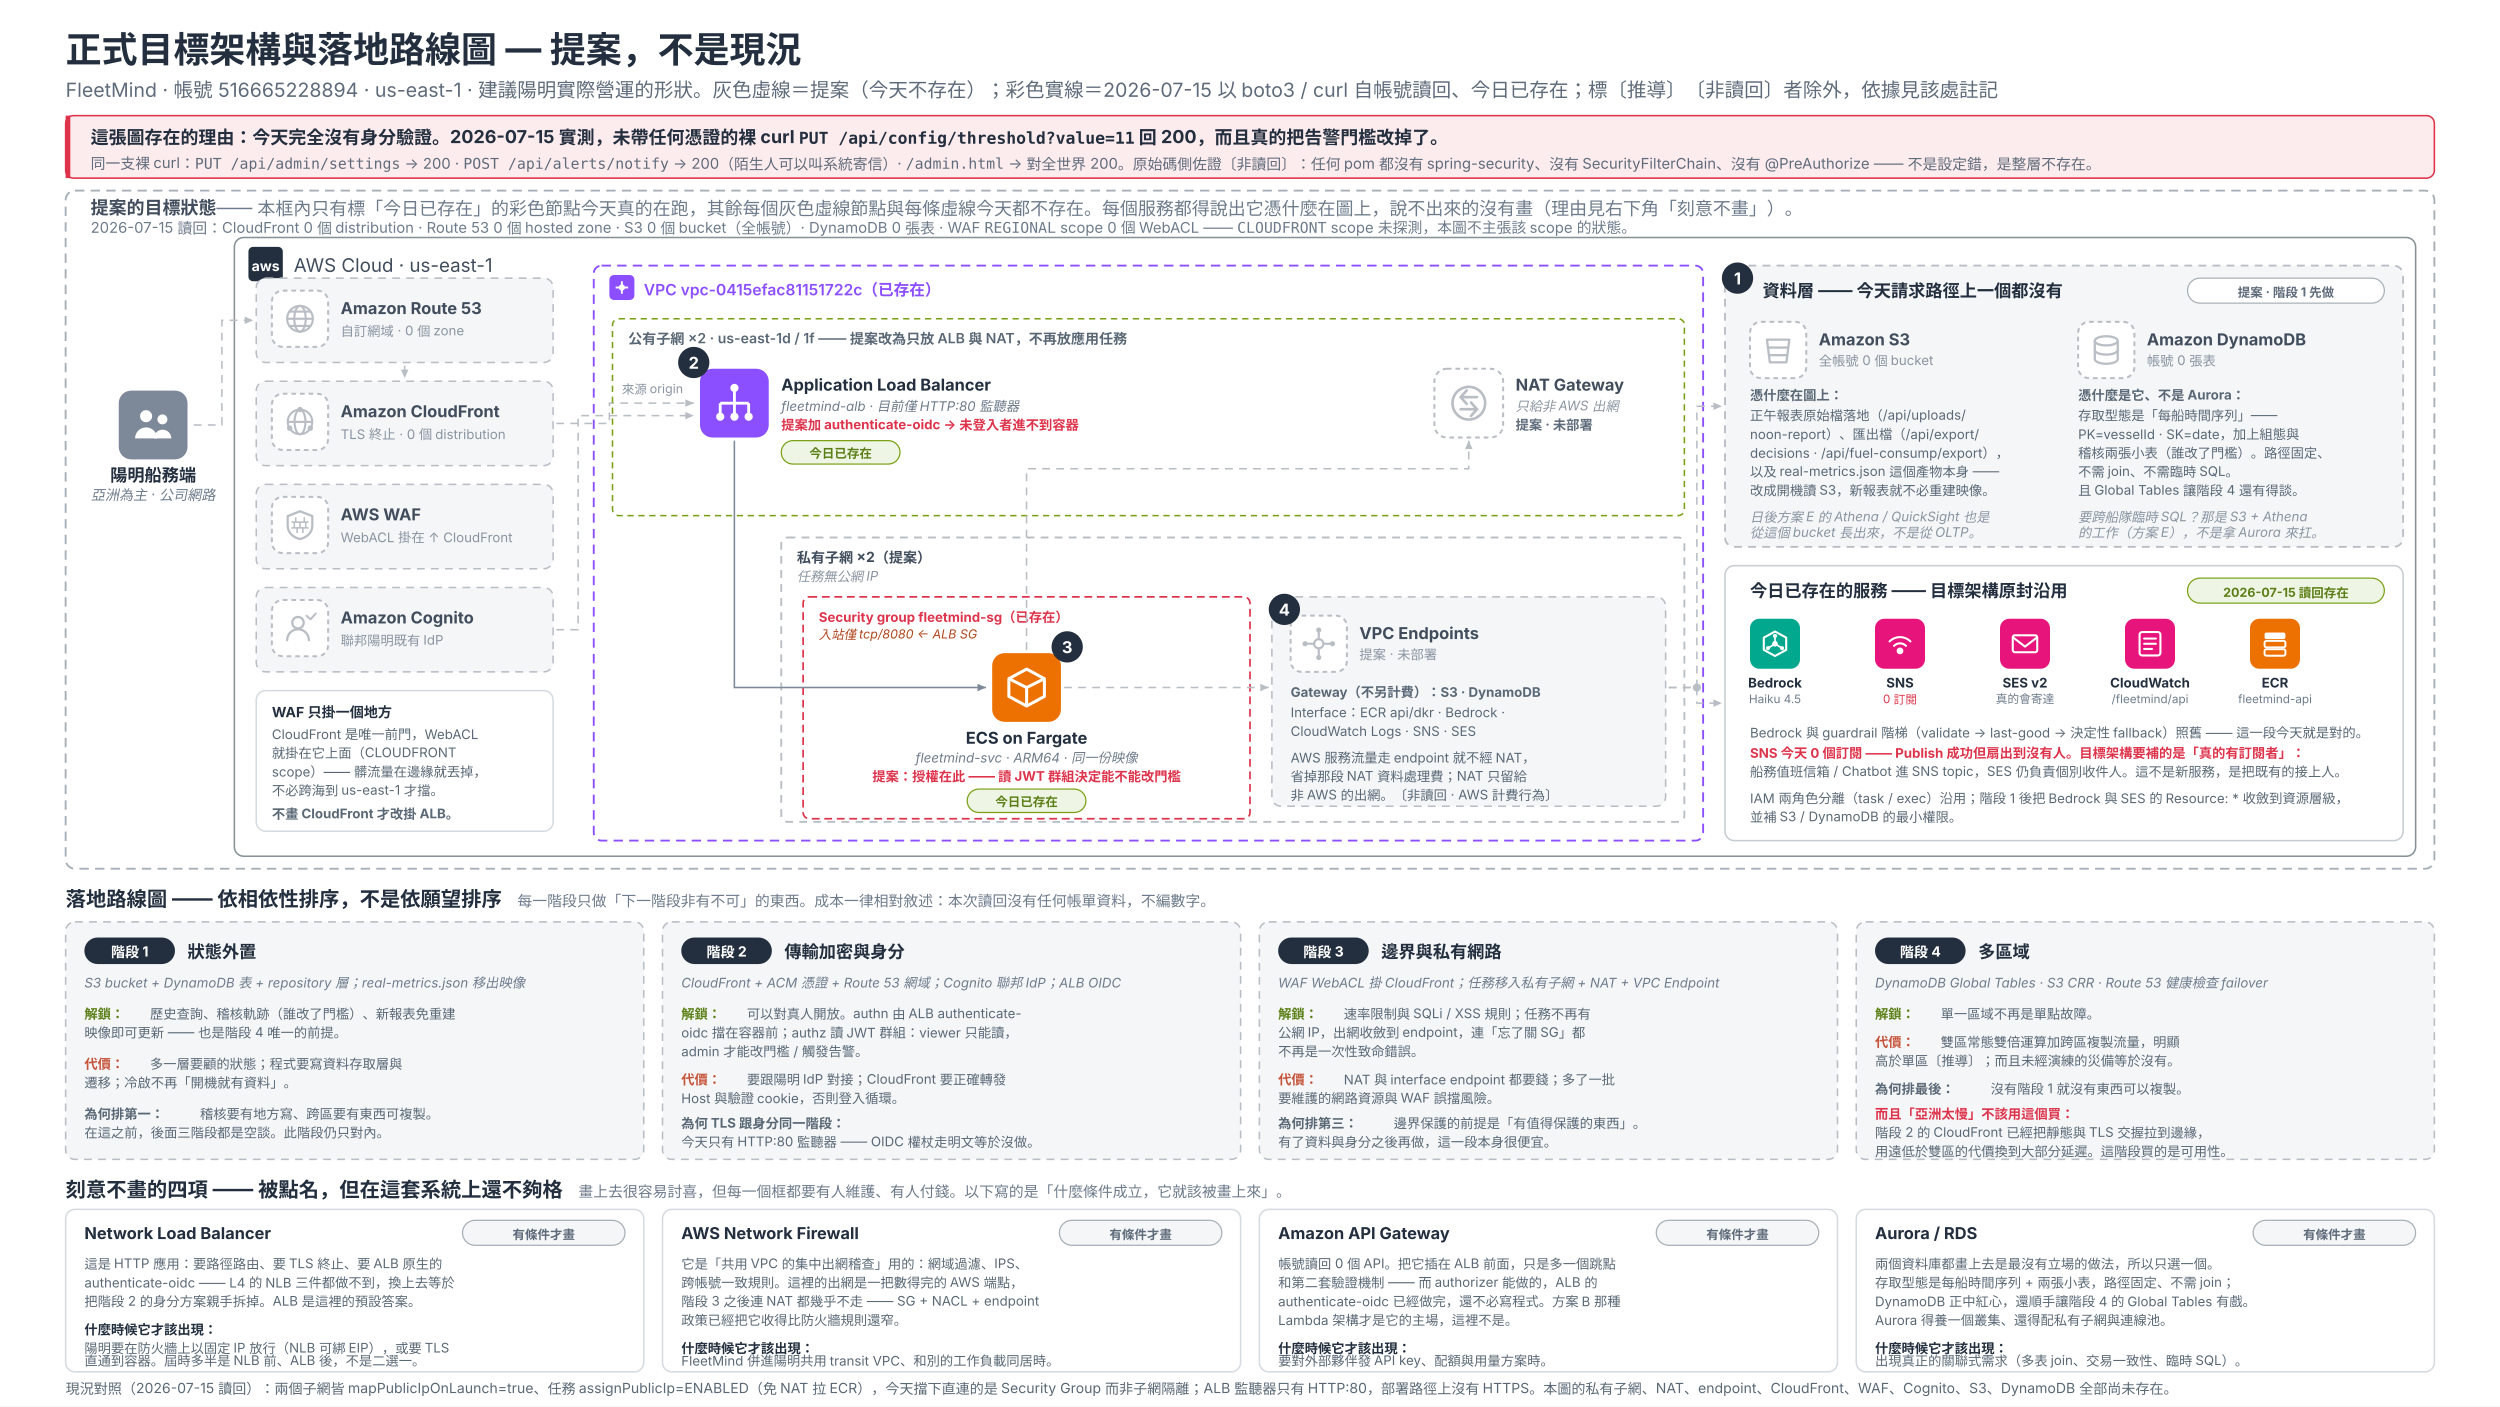
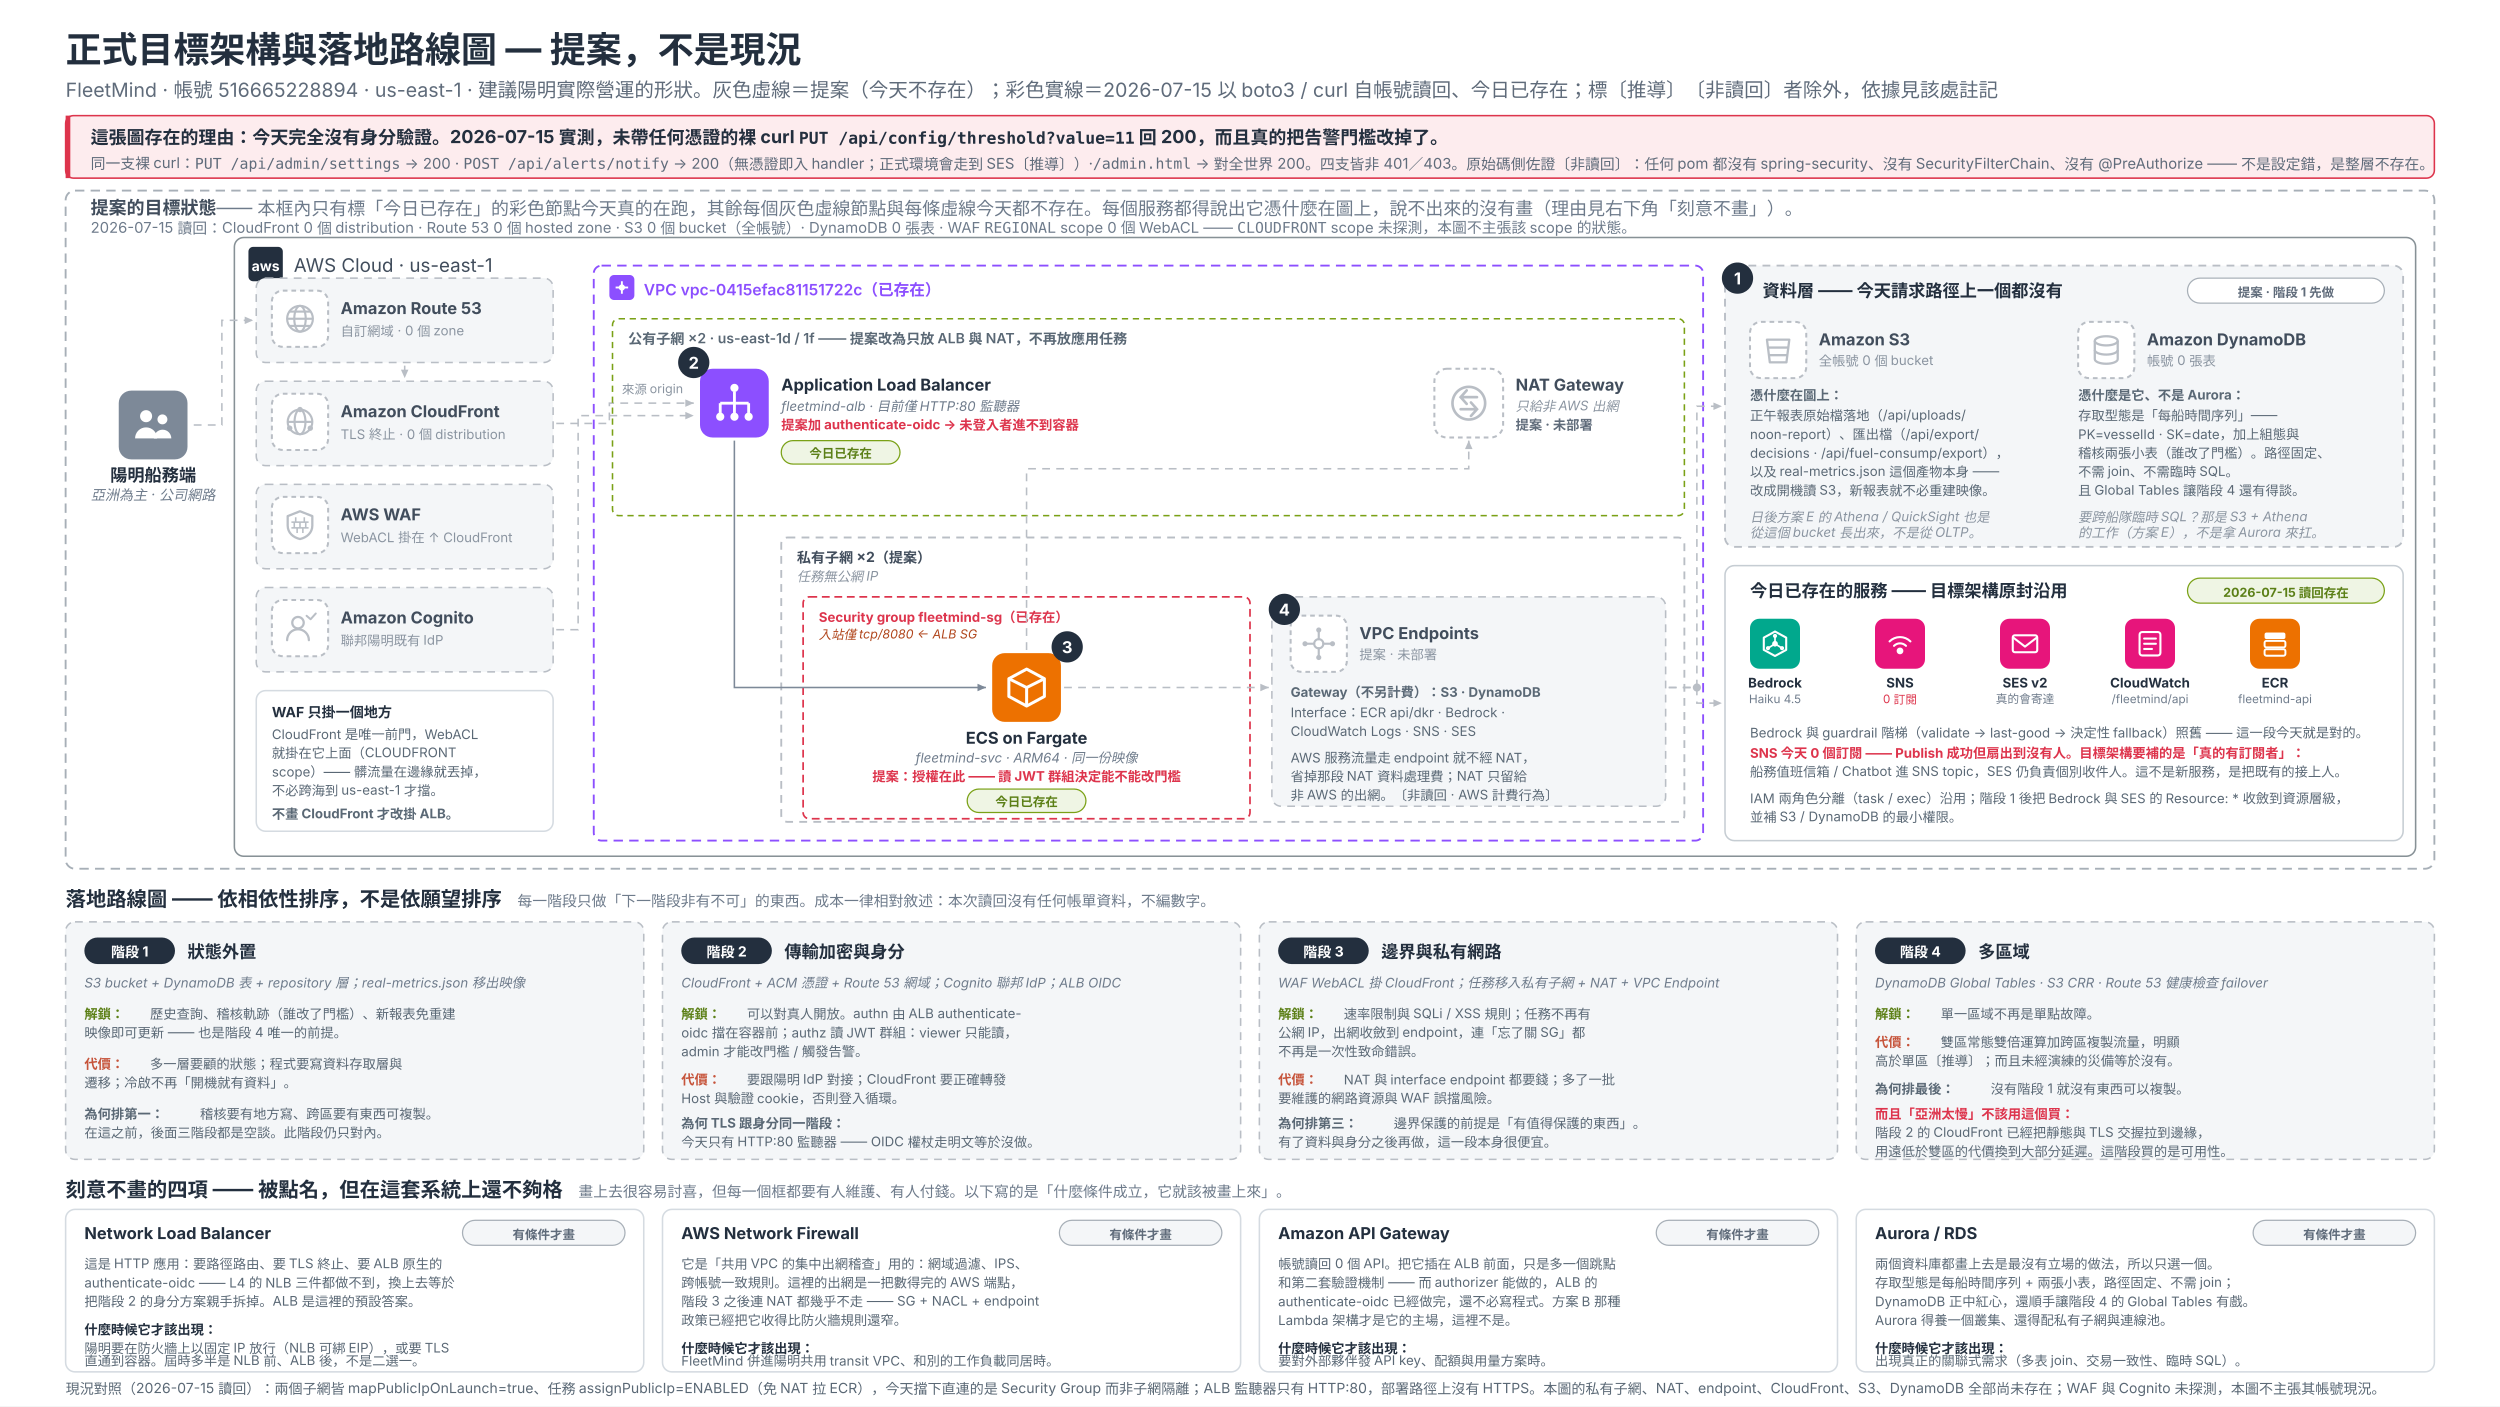
<svg xmlns="http://www.w3.org/2000/svg" viewBox="0 0 1600 900" width="1600" height="900" role="img" aria-label="FleetMind 正式目標架構與落地路線圖，全圖為提案" font-family="system-ui, -apple-system, 'Segoe UI', 'PingFang TC', 'Noto Sans TC', 'Microsoft JhengHei', sans-serif">
  <defs>
    <marker id="ah-target" viewBox="0 0 10 10" refX="9" refY="5" markerWidth="6" markerHeight="6" orient="auto-start-reverse">
      <path d="M0,1 L9,5 L0,9 Z" fill="#7D8998" />
    </marker>
    <marker id="ah-target-dim" viewBox="0 0 10 10" refX="9" refY="5" markerWidth="6" markerHeight="6" orient="auto-start-reverse">
      <path d="M0,1 L9,5 L0,9 Z" fill="#B9BEC5" />
    </marker>
    <g id="g-tg-users" fill="currentColor">
      <circle cx="8" cy="7" r="3.4" />
      <path d="M1.8,19.5 a6.2,6.2 0 0 1 12.4,0 Z" />
      <circle cx="17.2" cy="8.8" r="2.8" />
      <path d="M12.4,19.5 a4.9,4.9 0 0 1 9.8,0 Z" />
    </g>
    <g id="g-tg-r53" fill="none" stroke="currentColor" stroke-width="1.5">
      <circle cx="12" cy="12" r="9" />
      <ellipse cx="12" cy="12" rx="4" ry="9" />
      <path d="M3.1,12 H20.9 M4.6,7 H19.4 M4.6,17 H19.4" />
    </g>
    <g id="g-tg-cf">
      <g fill="none" stroke="currentColor" stroke-width="1.5">
        <circle cx="12" cy="12" r="8.6" />
        <ellipse cx="12" cy="12" rx="3.8" ry="8.6" />
        <path d="M3.4,12 H20.6" />
      </g>
      <circle cx="12" cy="3.4" r="1.9" fill="currentColor" />
      <circle cx="19.2" cy="16.4" r="1.9" fill="currentColor" />
      <circle cx="4.8" cy="16.4" r="1.9" fill="currentColor" />
    </g>
    <g id="g-tg-waf" fill="none" stroke="currentColor">
      <path d="M12,2.4 L20.6,5.8 V12.4 C20.6,17.4 16.8,20.7 12,21.8 C7.2,20.7 3.4,17.4 3.4,12.4 V5.8 Z" stroke-width="1.6" stroke-linejoin="round" />
      <path d="M6,10 H18 M6,14 H18 M9,10 V6.6 M15,10 V6.6 M8,14 V10 M12,14 V10 M16,14 V10 M10,17.6 V14 M14,17.6 V14" stroke-width="1.1" />
    </g>
    <g id="g-tg-cognito" fill="none" stroke="currentColor" stroke-width="1.6">
      <circle cx="10.6" cy="8.2" r="4" />
      <path d="M3,20.4 a7.6,7.6 0 0 1 15.2,0" stroke-linecap="round" />
      <path d="M16.6,3.4 L19.4,5.8 L23,1.8" stroke-width="1.4" stroke-linecap="round" stroke-linejoin="round" />
    </g>
    <g id="g-tg-alb">
      <path d="M12,5.5 V12 M4,12 H20 M4,12 V17.5 M12,12 V17.5 M20,12 V17.5" fill="none" stroke="currentColor" stroke-width="1.6" />
      <circle cx="12" cy="3.4" r="2.3" fill="currentColor" />
      <circle cx="4" cy="19.6" r="2.3" fill="currentColor" />
      <circle cx="12" cy="19.6" r="2.3" fill="currentColor" />
      <circle cx="20" cy="19.6" r="2.3" fill="currentColor" />
    </g>
    <g id="g-tg-nat" fill="none" stroke="currentColor" stroke-width="1.5" stroke-linecap="round">
      <circle cx="12" cy="12" r="9.2" />
      <path d="M7.4,15.4 H16.6 M13.2,11.6 L16.6,15.4 L13.2,19.2" />
      <path d="M16.6,8.6 H7.4 M10.8,4.8 L7.4,8.6 L10.8,12.4" />
    </g>
    <g id="g-tg-ecs" fill="none" stroke="currentColor" stroke-width="1.7" stroke-linejoin="round">
      <path d="M12,1.6 L22,7 L22,17 L12,22.4 L2,17 L2,7 Z" />
      <path d="M12,12 L22,7 M12,12 L2,7 M12,12 L12,22.4" />
    </g>
    <g id="g-tg-vpce">
      <g fill="none" stroke="currentColor" stroke-width="1.5">
        <circle cx="12" cy="12" r="3.2" />
        <path d="M12,2.6 V8.8 M12,15.2 V21.4 M2.6,12 H8.8 M15.2,12 H21.4" stroke-linecap="round" />
      </g>
      <circle cx="12" cy="2.4" r="1.8" fill="currentColor" />
      <circle cx="12" cy="21.6" r="1.8" fill="currentColor" />
      <circle cx="2.4" cy="12" r="1.8" fill="currentColor" />
      <circle cx="21.6" cy="12" r="1.8" fill="currentColor" />
    </g>
    <g id="g-tg-s3" fill="none" stroke="currentColor" stroke-width="1.6" stroke-linejoin="round">
      <path d="M4.2,4.8 H19.8 L17.8,20.6 H6.2 Z" />
      <path d="M4.9,10.3 H19.1 M5.6,15.6 H18.4" />
    </g>
    <g id="g-tg-ddb" fill="none" stroke="currentColor" stroke-width="1.6">
      <ellipse cx="12" cy="5.6" rx="8" ry="3.2" />
      <path d="M4,5.6 V18.4 a8,3.2 0 0 0 16,0 V5.6" />
      <path d="M4,12 a8,3.2 0 0 0 16,0" />
    </g>
    <g id="g-tg-bedrock">
      <path d="M12,2.6 L20.6,7.3 V16.7 L12,21.4 L3.4,16.7 V7.3 Z" fill="none" stroke="currentColor" stroke-width="1.6" stroke-linejoin="round" />
      <path d="M12,12 V6.4 M12,12 L17,15.2 M12,12 L7,15.2" fill="none" stroke="currentColor" stroke-width="1.3" />
      <circle cx="12" cy="12" r="2.2" fill="currentColor" />
      <circle cx="12" cy="6" r="1.6" fill="currentColor" />
      <circle cx="17.4" cy="15.4" r="1.6" fill="currentColor" />
      <circle cx="6.6" cy="15.4" r="1.6" fill="currentColor" />
    </g>
    <g id="g-tg-sns">
      <circle cx="12" cy="17.5" r="2.6" fill="currentColor" />
      <g fill="none" stroke="currentColor" stroke-width="1.6" stroke-linecap="round">
        <path d="M7.4,13.6 a6.5,6.5 0 0 1 9.2,0" />
        <path d="M4,10.2 a11.3,11.3 0 0 1 16,0" />
      </g>
    </g>
    <g id="g-tg-ses" fill="none" stroke="currentColor" stroke-width="1.6" stroke-linejoin="round">
      <rect x="2.6" y="5.5" width="18.8" height="13" rx="1.6" />
      <path d="M2.6,7 L12,14.2 L21.4,7" />
    </g>
    <g id="g-tg-cw" fill="none" stroke="currentColor" stroke-width="1.6">
      <rect x="4" y="3" width="16" height="18" rx="2" />
      <path d="M7.5,8 H16.5 M7.5,12 H16.5 M7.5,16 H13.5" stroke-linecap="round" />
    </g>
    <g id="g-tg-ecr">
      <rect x="4" y="3.4" width="16" height="5" rx="1.4" fill="currentColor" />
      <rect x="4" y="9.8" width="16" height="5" rx="1.4" fill="none" stroke="currentColor" stroke-width="1.5" />
      <rect x="4" y="16.2" width="16" height="5" rx="1.4" fill="none" stroke="currentColor" stroke-width="1.5" />
    </g>
  </defs>
  <rect x="0" y="0" width="1600" height="900" fill="#FFFFFF" />
  <text x="42" y="40" font-size="23" font-weight="700" fill="#232F3E">正式目標架構與落地路線圖 — 提案，不是現況</text>
  <text x="42" y="62" font-size="12.5" fill="#5F6B7A">FleetMind · 帳號 516665228894 · us-east-1 · 建議陽明實際營運的形狀。灰色虛線＝提案（今天不存在）；彩色實線＝2026-07-15 以 boto3 / curl 自帳號讀回、今日已存在；標〔推導〕〔非讀回〕者除外，依據見該處註記</text>
  <rect x="42" y="74" width="1516" height="40" rx="5" fill="#FDECEE" stroke="#DD344C" stroke-width="1" />
  <rect x="42" y="74" width="3" height="40" fill="#DD344C" />
  <text x="58" y="92" font-size="11.5" font-weight="700" fill="#232F3E">這張圖存在的理由：今天完全沒有身分驗證。2026-07-15 實測，未帶任何憑證的裸 curl <tspan font-family="ui-monospace, SFMono-Regular, Menlo, Consolas, monospace" font-size="10.5">PUT /api/config/threshold?value=11</tspan> 回 200，而且真的把告警門檻改掉了。</text>
-   <text x="58" y="108" font-size="9.5" fill="#5F6B7A">同一支裸 curl：<tspan font-family="ui-monospace, SFMono-Regular, Menlo, Consolas, monospace">PUT /api/admin/settings</tspan> → 200 · <tspan font-family="ui-monospace, SFMono-Regular, Menlo, Consolas, monospace">POST /api/alerts/notify</tspan> → 200（陌生人可以叫系統寄信）· <tspan font-family="ui-monospace, SFMono-Regular, Menlo, Consolas, monospace">/admin.html</tspan> → 對全世界 200。原始碼側佐證〔非讀回〕：任何 pom 都沒有 spring-security、沒有 SecurityFilterChain、沒有 @PreAuthorize —— 不是設定錯，是整層不存在。</text>
+   <text x="58" y="108" font-size="9.5" fill="#5F6B7A">同一支裸 curl：<tspan font-family="ui-monospace, SFMono-Regular, Menlo, Consolas, monospace">PUT /api/admin/settings</tspan> → 200 · <tspan font-family="ui-monospace, SFMono-Regular, Menlo, Consolas, monospace">POST /api/alerts/notify</tspan> → 200（無憑證即入 handler；正式環境會走到 SES〔推導〕）·<tspan font-family="ui-monospace, SFMono-Regular, Menlo, Consolas, monospace">/admin.html</tspan> → 對全世界 200。四支皆非 401／403。原始碼側佐證〔非讀回〕：任何 pom 都沒有 spring-security、沒有 SecurityFilterChain、沒有 @PreAuthorize —— 不是設定錯，是整層不存在。</text>
  <rect x="42" y="122" width="1516" height="434" rx="6" fill="none" stroke="#A7AFB7" stroke-width="1.2" stroke-dasharray="6 4" />
  <text x="58" y="137" font-size="11.5" font-weight="700" fill="#414D5C">提案的目標狀態<tspan font-weight="400" fill="#6E7B8B"> —— 本框內只有標「今日已存在」的彩色節點今天真的在跑，其餘每個灰色虛線節點與每條虛線今天都不存在。每個服務都得說出它憑什麼在圖上，說不出來的沒有畫（理由見右下角「刻意不畫」）。</tspan>
  </text>
  <text x="58" y="149" font-size="9.5" fill="#6E7B8B">2026-07-15 讀回：CloudFront 0 個 distribution · Route 53 0 個 hosted zone · S3 0 個 bucket（全帳號）· DynamoDB 0 張表 · WAF <tspan font-family="ui-monospace, SFMono-Regular, Menlo, Consolas, monospace">REGIONAL</tspan> scope 0 個 WebACL —— <tspan font-family="ui-monospace, SFMono-Regular, Menlo, Consolas, monospace">CLOUDFRONT</tspan> scope 未探測，本圖不主張該 scope 的狀態。</text>
  <rect x="150" y="152" width="1396" height="396" rx="6" fill="none" stroke="#879196" stroke-width="1" />
  <rect x="159" y="158" width="22" height="22" rx="3" fill="#232F3E" />
  <text x="170" y="173.5" text-anchor="middle" font-size="9" font-weight="700" fill="#FFFFFF">aws</text>
  <text x="188" y="174" font-size="12" fill="#414D5C">AWS Cloud · us-east-1</text>
  <rect x="76" y="250" width="44" height="44" rx="8" fill="#7D8998" />
  <use href="#g-tg-users" color="#FFFFFF" transform="translate(84.4,258.4) scale(1.1367)" />
  <text x="98" y="308" text-anchor="middle" font-size="11" font-weight="600" fill="#232F3E">陽明船務端</text>
  <text x="98" y="320" text-anchor="middle" font-size="9" font-style="italic" fill="#6E7B8B">亞洲為主 · 公司網路</text>
  <path d="M124,272 H142 V205 H162" fill="none" stroke="#B9BEC5" stroke-width="1" stroke-dasharray="5 4" marker-end="url(#ah-target-dim)" />
  <rect x="164" y="178" width="190" height="54" rx="6" fill="#F4F6F8" stroke="#B9BEC5" stroke-width="1" stroke-dasharray="5 4" />
  <rect x="174" y="186" width="36" height="36" rx="7" fill="#FFFFFF" stroke="#B9BEC5" stroke-width="1.3" stroke-dasharray="3 2.5" />
  <use href="#g-tg-r53" color="#B9BEC5" transform="translate(181,193) scale(0.9167)" />
  <text x="218" y="201" font-size="10.5" font-weight="700" fill="#414D5C">Amazon Route 53</text>
  <text x="218" y="215" font-size="8.5" fill="#8A94A0">自訂網域 · 0 個 zone</text>
  <path d="M259,234 V242" fill="none" stroke="#B9BEC5" stroke-width="1" stroke-dasharray="5 4" marker-end="url(#ah-target-dim)" />
  <rect x="164" y="244" width="190" height="54" rx="6" fill="#F4F6F8" stroke="#B9BEC5" stroke-width="1" stroke-dasharray="5 4" />
  <rect x="174" y="252" width="36" height="36" rx="7" fill="#FFFFFF" stroke="#B9BEC5" stroke-width="1.3" stroke-dasharray="3 2.5" />
  <use href="#g-tg-cf" color="#B9BEC5" transform="translate(181,259) scale(0.9167)" />
  <text x="218" y="267" font-size="10.5" font-weight="700" fill="#414D5C">Amazon CloudFront</text>
  <text x="218" y="281" font-size="8.5" fill="#8A94A0">TLS 終止 · 0 個 distribution</text>
  <rect x="164" y="310" width="190" height="54" rx="6" fill="#F4F6F8" stroke="#B9BEC5" stroke-width="1" stroke-dasharray="5 4" />
  <rect x="174" y="318" width="36" height="36" rx="7" fill="#FFFFFF" stroke="#B9BEC5" stroke-width="1.3" stroke-dasharray="3 2.5" />
  <use href="#g-tg-waf" color="#B9BEC5" transform="translate(181,325) scale(0.9167)" />
  <text x="218" y="333" font-size="10.5" font-weight="700" fill="#414D5C">AWS WAF</text>
  <text x="218" y="347" font-size="8.5" fill="#8A94A0">WebACL 掛在 ↑ CloudFront</text>
  <rect x="164" y="376" width="190" height="54" rx="6" fill="#F4F6F8" stroke="#B9BEC5" stroke-width="1" stroke-dasharray="5 4" />
  <rect x="174" y="384" width="36" height="36" rx="7" fill="#FFFFFF" stroke="#B9BEC5" stroke-width="1.3" stroke-dasharray="3 2.5" />
  <use href="#g-tg-cognito" color="#B9BEC5" transform="translate(181,391) scale(0.9167)" />
  <text x="218" y="399" font-size="10.5" font-weight="700" fill="#414D5C">Amazon Cognito</text>
  <text x="218" y="413" font-size="8.5" fill="#8A94A0">聯邦陽明既有 IdP</text>
  <rect x="164" y="442" width="190" height="90" rx="6" fill="#FFFFFF" stroke="#D5DBE1" stroke-width="1" />
  <text x="174" y="459" font-size="9" font-weight="700" fill="#232F3E">WAF 只掛一個地方</text>
  <text x="174" y="473" font-size="8.5" fill="#5A6875">CloudFront 是唯一前門，WebACL</text>
  <text x="174" y="485" font-size="8.5" fill="#5A6875">就掛在它上面（CLOUDFRONT</text>
  <text x="174" y="497" font-size="8.5" fill="#5A6875">scope）—— 髒流量在邊緣就丟掉，</text>
  <text x="174" y="509" font-size="8.5" fill="#5A6875">不必跨海到 us-east-1 才擋。</text>
  <text x="174" y="524" font-size="8.5" font-weight="700" fill="#5A6875">不畫 CloudFront 才改掛 ALB。</text>
  <path d="M356,271 H390 V258 H444" fill="none" stroke="#B9BEC5" stroke-width="1" stroke-dasharray="5 4" marker-end="url(#ah-target-dim)" />
  <text x="398" y="252" font-size="8" fill="#8A94A0">來源 origin</text>
  <path d="M356,403 H370 V266 H444" fill="none" stroke="#B9BEC5" stroke-width="1" stroke-dasharray="5 4" marker-end="url(#ah-target-dim)" />
  <rect x="380" y="170" width="710" height="368" rx="5" fill="none" stroke="#8C4FFF" stroke-width="1.2" stroke-dasharray="6 4" />
  <g transform="translate(390,176)">
    <rect width="16" height="16" rx="3" fill="#8C4FFF" />
    <path d="M8,4 V12 M4,8 H12" stroke="#FFFFFF" stroke-width="1.2" fill="none" />
    <circle cx="8" cy="8" r="2" fill="#FFFFFF" />
  </g>
  <text x="412" y="189" font-size="10" font-weight="600" fill="#8C4FFF">VPC vpc-0415efac81151722c（已存在）</text>
  <rect x="392" y="204" width="686" height="126" rx="4" fill="none" stroke="#7AA116" stroke-width="1" stroke-dasharray="4 3" />
  <text x="402" y="220" font-size="9" font-weight="600" fill="#5A6875">公有子網 ×2 · us-east-1d / 1f —— 提案改為只放 ALB 與 NAT，不再放應用任務</text>
  <rect x="448" y="236" width="44" height="44" rx="8" fill="#8C4FFF" />
  <use href="#g-tg-alb" color="#FFFFFF" transform="translate(456.4,244.4) scale(1.1367)" />
  <circle cx="444" cy="232" r="10" fill="#232F3E" />
  <text x="444" y="236" text-anchor="middle" font-size="10.5" font-weight="700" fill="#FFFFFF">2</text>
  <text x="500" y="250" font-size="10.5" font-weight="700" fill="#232F3E">Application Load Balancer</text>
  <text x="500" y="263" font-size="8.5" font-style="italic" fill="#6E7B8B">fleetmind-alb · 目前僅 HTTP:80 監聽器</text>
  <text x="500" y="275" font-size="8.5" font-weight="700" fill="#DD344C">提案加 authenticate-oidc → 未登入者進不到容器</text>
  <rect x="500" y="282" width="76" height="15" rx="7.5" fill="#EFF5E4" stroke="#7AA116" stroke-width="0.8" />
  <text x="538" y="293" text-anchor="middle" font-size="8" font-weight="700" fill="#5B7F16">今日已存在</text>
  <rect x="918" y="236" width="44" height="44" rx="8" fill="#FFFFFF" stroke="#B9BEC5" stroke-width="1.3" stroke-dasharray="3 2.5" />
  <use href="#g-tg-nat" color="#B9BEC5" transform="translate(926.4,244.4) scale(1.1367)" />
  <text x="970" y="250" font-size="10.5" font-weight="700" fill="#414D5C">NAT Gateway</text>
  <text x="970" y="263" font-size="8.5" font-style="italic" fill="#8A94A0">只給非 AWS 出網</text>
  <text x="970" y="275" font-size="8.5" font-weight="700" fill="#5F6B7A">提案 · 未部署</text>
  <rect x="500" y="344" width="578" height="182" rx="4" fill="none" stroke="#B9BEC5" stroke-width="1.2" stroke-dasharray="5 4" />
  <text x="510" y="360" font-size="9" font-weight="700" fill="#414D5C">私有子網 ×2（提案）</text>
  <text x="510" y="372" font-size="8.5" font-style="italic" fill="#8A94A0">任務無公網 IP</text>
  <rect x="514" y="382" width="286" height="142" rx="4" fill="none" stroke="#DD344C" stroke-width="1.1" stroke-dasharray="5 3" />
  <text x="524" y="398" font-size="8.5" font-weight="700" fill="#DD344C">Security group fleetmind-sg（已存在）</text>
  <text x="524" y="409" font-size="8" font-style="italic" fill="#B0451B">入站僅 tcp/8080 ← ALB SG</text>
  <rect x="635" y="418" width="44" height="44" rx="8" fill="#ED7100" />
  <use href="#g-tg-ecs" color="#FFFFFF" transform="translate(643.4,426.4) scale(1.1367)" />
  <circle cx="683" cy="414" r="10" fill="#232F3E" />
  <text x="683" y="418" text-anchor="middle" font-size="10.5" font-weight="700" fill="#FFFFFF">3</text>
  <text x="657" y="476" text-anchor="middle" font-size="10.5" font-weight="700" fill="#232F3E">ECS on Fargate</text>
  <text x="657" y="488" text-anchor="middle" font-size="8.5" font-style="italic" fill="#6E7B8B">fleetmind-svc · ARM64 · 同一份映像</text>
  <text x="657" y="500" text-anchor="middle" font-size="8.5" font-weight="700" fill="#DD344C">提案：授權在此 —— 讀 JWT 群組決定能不能改門檻</text>
  <rect x="619" y="505" width="76" height="15" rx="7.5" fill="#EFF5E4" stroke="#7AA116" stroke-width="0.8" />
  <text x="657" y="516" text-anchor="middle" font-size="8" font-weight="700" fill="#5B7F16">今日已存在</text>
  <path d="M470,282 V440 H631" fill="none" stroke="#7D8998" stroke-width="1" marker-end="url(#ah-target)" />
  <path d="M657,416 V300 H940 V282" fill="none" stroke="#B9BEC5" stroke-width="1" stroke-dasharray="5 4" marker-end="url(#ah-target-dim)" />
  <path d="M681,440 H812" fill="none" stroke="#B9BEC5" stroke-width="1" stroke-dasharray="5 4" marker-end="url(#ah-target-dim)" />
  <rect x="814" y="382" width="252" height="134" rx="6" fill="#F4F6F8" stroke="#B9BEC5" stroke-width="1" stroke-dasharray="5 4" />
  <rect x="826" y="394" width="36" height="36" rx="7" fill="#FFFFFF" stroke="#B9BEC5" stroke-width="1.3" stroke-dasharray="3 2.5" />
  <use href="#g-tg-vpce" color="#B9BEC5" transform="translate(833,401) scale(0.9167)" />
  <circle cx="822" cy="390" r="10" fill="#232F3E" />
  <text x="822" y="394" text-anchor="middle" font-size="10.5" font-weight="700" fill="#FFFFFF">4</text>
  <text x="870" y="409" font-size="10.5" font-weight="700" fill="#414D5C">VPC Endpoints</text>
  <text x="870" y="422" font-size="8.5" fill="#8A94A0">提案 · 未部署</text>
  <text x="826" y="446" font-size="8.5" font-weight="700" fill="#5A6875">Gateway（不另計費）：S3 · DynamoDB</text>
  <text x="826" y="459" font-size="8.5" fill="#5A6875">Interface：ECR api/dkr · Bedrock ·</text>
  <text x="826" y="471" font-size="8.5" fill="#5A6875">CloudWatch Logs · SNS · SES</text>
  <text x="826" y="488" font-size="8.5" fill="#5A6875">AWS 服務流量走 endpoint 就不經 NAT，</text>
  <text x="826" y="500" font-size="8.5" fill="#5A6875">省掉那段 NAT 資料處理費；NAT 只留給</text>
  <text x="826" y="512" font-size="8.5" fill="#5A6875">非 AWS 的出網。〔非讀回 · AWS 計費行為〕</text>
  <path d="M1068,440 H1086 V260 H1102" fill="none" stroke="#B9BEC5" stroke-width="1" stroke-dasharray="5 4" marker-end="url(#ah-target-dim)" />
  <path d="M1068,440 H1086 V450 H1102" fill="none" stroke="#B9BEC5" stroke-width="1" stroke-dasharray="5 4" marker-end="url(#ah-target-dim)" />
  <circle cx="1086" cy="440" r="2.6" fill="#B9BEC5" />
  <rect x="1104" y="170" width="434" height="180" rx="6" fill="#F4F6F8" stroke="#B9BEC5" stroke-width="1.2" stroke-dasharray="5 4" />
  <circle cx="1112" cy="178" r="10" fill="#232F3E" />
  <text x="1112" y="182" text-anchor="middle" font-size="10.5" font-weight="700" fill="#FFFFFF">1</text>
  <text x="1128" y="190" font-size="11" font-weight="700" fill="#232F3E">資料層 —— 今天請求路徑上一個都沒有</text>
  <rect x="1400" y="178" width="126" height="16" rx="8" fill="#FFFFFF" stroke="#A7AFB7" stroke-width="0.8" />
  <text x="1463" y="190" text-anchor="middle" font-size="8" font-weight="700" fill="#5F6B7A">提案 · 階段 1 先做</text>
  <rect x="1120" y="206" width="36" height="36" rx="7" fill="#FFFFFF" stroke="#B9BEC5" stroke-width="1.3" stroke-dasharray="3 2.5" />
  <use href="#g-tg-s3" color="#B9BEC5" transform="translate(1127,213) scale(0.9167)" />
  <text x="1164" y="221" font-size="10.5" font-weight="700" fill="#414D5C">Amazon S3</text>
  <text x="1164" y="234" font-size="8.5" fill="#8A94A0">全帳號 0 個 bucket</text>
  <text x="1120" y="256" font-size="8.5" font-weight="700" fill="#5A6875">憑什麼在圖上：</text>
  <text x="1120" y="269" font-size="8.5" fill="#5A6875">正午報表原始檔落地（/api/uploads/</text>
  <text x="1120" y="281" font-size="8.5" fill="#5A6875">noon-report）、匯出檔（/api/export/</text>
  <text x="1120" y="293" font-size="8.5" fill="#5A6875">decisions · /api/fuel-consump/export），</text>
  <text x="1120" y="305" font-size="8.5" fill="#5A6875">以及 real-metrics.json 這個產物本身 ——</text>
  <text x="1120" y="317" font-size="8.5" fill="#5A6875">改成開機讀 S3，新報表就不必重建映像。</text>
  <text x="1120" y="334" font-size="8.5" font-style="italic" fill="#8A94A0">日後方案 E 的 Athena / QuickSight 也是</text>
  <text x="1120" y="344" font-size="8.5" font-style="italic" fill="#8A94A0">從這個 bucket 長出來，不是從 OLTP。</text>
  <rect x="1330" y="206" width="36" height="36" rx="7" fill="#FFFFFF" stroke="#B9BEC5" stroke-width="1.3" stroke-dasharray="3 2.5" />
  <use href="#g-tg-ddb" color="#B9BEC5" transform="translate(1337,213) scale(0.9167)" />
  <text x="1374" y="221" font-size="10.5" font-weight="700" fill="#414D5C">Amazon DynamoDB</text>
  <text x="1374" y="234" font-size="8.5" fill="#8A94A0">帳號 0 張表</text>
  <text x="1330" y="256" font-size="8.5" font-weight="700" fill="#5A6875">憑什麼是它、不是 Aurora：</text>
  <text x="1330" y="269" font-size="8.5" fill="#5A6875">存取型態是「每船時間序列」——</text>
  <text x="1330" y="281" font-size="8.5" fill="#5A6875">PK=vesselId · SK=date，加上組態與</text>
  <text x="1330" y="293" font-size="8.5" fill="#5A6875">稽核兩張小表（誰改了門檻）。路徑固定、</text>
  <text x="1330" y="305" font-size="8.5" fill="#5A6875">不需 join、不需臨時 SQL。</text>
  <text x="1330" y="317" font-size="8.5" fill="#5A6875">且 Global Tables 讓階段 4 還有得談。</text>
  <text x="1330" y="334" font-size="8.5" font-style="italic" fill="#8A94A0">要跨船隊臨時 SQL？那是 S3 + Athena</text>
  <text x="1330" y="344" font-size="8.5" font-style="italic" fill="#8A94A0">的工作（方案 E），不是拿 Aurora 來扛。</text>
  <rect x="1104" y="362" width="434" height="176" rx="6" fill="#FFFFFF" stroke="#C6CDD3" stroke-width="1" />
  <text x="1120" y="382" font-size="11" font-weight="700" fill="#232F3E">今日已存在的服務 —— 目標架構原封沿用</text>
  <rect x="1400" y="370" width="126" height="16" rx="8" fill="#EFF5E4" stroke="#7AA116" stroke-width="0.8" />
  <text x="1463" y="382" text-anchor="middle" font-size="8" font-weight="700" fill="#5B7F16">2026-07-15 讀回存在</text>
  <rect x="1120" y="396" width="32" height="32" rx="6" fill="#01A88D" />
  <use href="#g-tg-bedrock" color="#FFFFFF" transform="translate(1126,402) scale(0.8333)" />
  <text x="1136" y="440" text-anchor="middle" font-size="8.5" font-weight="700" fill="#232F3E">Bedrock</text>
  <text x="1136" y="450" text-anchor="middle" font-size="7.5" fill="#6E7B8B">Haiku 4.5</text>
  <rect x="1200" y="396" width="32" height="32" rx="6" fill="#E7157B" />
  <use href="#g-tg-sns" color="#FFFFFF" transform="translate(1206,402) scale(0.8333)" />
  <text x="1216" y="440" text-anchor="middle" font-size="8.5" font-weight="700" fill="#232F3E">SNS</text>
  <text x="1216" y="450" text-anchor="middle" font-size="7.5" fill="#DD344C">0 訂閱</text>
  <rect x="1280" y="396" width="32" height="32" rx="6" fill="#E7157B" />
  <use href="#g-tg-ses" color="#FFFFFF" transform="translate(1286,402) scale(0.8333)" />
  <text x="1296" y="440" text-anchor="middle" font-size="8.5" font-weight="700" fill="#232F3E">SES v2</text>
  <text x="1296" y="450" text-anchor="middle" font-size="7.5" fill="#6E7B8B">真的會寄達</text>
  <rect x="1360" y="396" width="32" height="32" rx="6" fill="#E7157B" />
  <use href="#g-tg-cw" color="#FFFFFF" transform="translate(1366,402) scale(0.8333)" />
  <text x="1376" y="440" text-anchor="middle" font-size="8.5" font-weight="700" fill="#232F3E">CloudWatch</text>
  <text x="1376" y="450" text-anchor="middle" font-size="7.5" fill="#6E7B8B">/fleetmind/api</text>
  <rect x="1440" y="396" width="32" height="32" rx="6" fill="#ED7100" />
  <use href="#g-tg-ecr" color="#FFFFFF" transform="translate(1446,402) scale(0.8333)" />
  <text x="1456" y="440" text-anchor="middle" font-size="8.5" font-weight="700" fill="#232F3E">ECR</text>
  <text x="1456" y="450" text-anchor="middle" font-size="7.5" fill="#6E7B8B">fleetmind-api</text>
  <text x="1120" y="472" font-size="8.5" fill="#5A6875">Bedrock 與 guardrail 階梯（validate → last-good → 決定性 fallback）照舊 —— 這一段今天就是對的。</text>
  <text x="1120" y="485" font-size="8.5" font-weight="700" fill="#DD344C">SNS 今天 0 個訂閱 —— Publish 成功但扇出到沒有人。目標架構要補的是「真的有訂閱者」：</text>
  <text x="1120" y="497" font-size="8.5" fill="#5A6875">船務值班信箱 / Chatbot 進 SNS topic，SES 仍負責個別收件人。這不是新服務，是把既有的接上人。</text>
  <text x="1120" y="514" font-size="8.5" fill="#5A6875">IAM 兩角色分離（task / exec）沿用；階段 1 後把 Bedrock 與 SES 的 Resource: * 收斂到資源層級，</text>
  <text x="1120" y="526" font-size="8.5" fill="#5A6875">並補 S3 / DynamoDB 的最小權限。</text>
  <text x="42" y="580" font-size="13" font-weight="700" fill="#232F3E">落地路線圖 —— 依相依性排序，不是依願望排序<tspan font-size="9.5" font-weight="400" fill="#6E7B8B" dx="10">每一階段只做「下一階段非有不可」的東西。成本一律相對敘述：本次讀回沒有任何帳單資料，不編數字。</tspan>
  </text>
  <rect x="42" y="590" width="370" height="152" rx="6" fill="#F4F6F8" stroke="#B9BEC5" stroke-width="1" stroke-dasharray="5 4" />
  <rect x="54" y="600" width="58" height="17" rx="8.5" fill="#232F3E" />
  <text x="83" y="612.5" text-anchor="middle" font-size="9" font-weight="700" fill="#FFFFFF">階段 1</text>
  <text x="120" y="613" font-size="11" font-weight="700" fill="#232F3E">狀態外置</text>
  <text x="54" y="632" font-size="8.5" font-style="italic" fill="#6E7B8B">S3 bucket + DynamoDB 表 + repository 層；real-metrics.json 移出映像</text>
  <text x="54" y="652" font-size="8.5" font-weight="700" fill="#5B7F16">解鎖：</text>
  <text x="96" y="652" font-size="8.5" fill="#5A6875">歷史查詢、稽核軌跡（誰改了門檻）、新報表免重建</text>
  <text x="54" y="664" font-size="8.5" fill="#5A6875">映像即可更新 —— 也是階段 4 唯一的前提。</text>
  <text x="54" y="684" font-size="8.5" font-weight="700" fill="#C6543B">代價：</text>
  <text x="96" y="684" font-size="8.5" fill="#5A6875">多一層要顧的狀態；程式要寫資料存取層與</text>
  <text x="54" y="696" font-size="8.5" fill="#5A6875">遷移；冷啟不再「開機就有資料」。</text>
  <text x="54" y="716" font-size="8.5" font-weight="700" fill="#5A6875">為何排第一：</text>
  <text x="128" y="716" font-size="8.5" fill="#5A6875">稽核要有地方寫、跨區要有東西可複製。</text>
  <text x="54" y="728" font-size="8.5" fill="#5A6875">在這之前，後面三階段都是空談。此階段仍只對內。</text>
  <rect x="424" y="590" width="370" height="152" rx="6" fill="#F4F6F8" stroke="#B9BEC5" stroke-width="1" stroke-dasharray="5 4" />
  <rect x="436" y="600" width="58" height="17" rx="8.5" fill="#232F3E" />
  <text x="465" y="612.5" text-anchor="middle" font-size="9" font-weight="700" fill="#FFFFFF">階段 2</text>
  <text x="502" y="613" font-size="11" font-weight="700" fill="#232F3E">傳輸加密與身分</text>
  <text x="436" y="632" font-size="8.5" font-style="italic" fill="#6E7B8B">CloudFront + ACM 憑證 + Route 53 網域；Cognito 聯邦 IdP；ALB OIDC</text>
  <text x="436" y="652" font-size="8.5" font-weight="700" fill="#5B7F16">解鎖：</text>
  <text x="478" y="652" font-size="8.5" fill="#5A6875">可以對真人開放。authn 由 ALB authenticate-</text>
  <text x="436" y="664" font-size="8.5" fill="#5A6875">oidc 擋在容器前；authz 讀 JWT 群組：viewer 只能讀，</text>
  <text x="436" y="676" font-size="8.5" fill="#5A6875">admin 才能改門檻 / 觸發告警。</text>
  <text x="436" y="694" font-size="8.5" font-weight="700" fill="#C6543B">代價：</text>
  <text x="478" y="694" font-size="8.5" fill="#5A6875">要跟陽明 IdP 對接；CloudFront 要正確轉發</text>
  <text x="436" y="706" font-size="8.5" fill="#5A6875">Host 與驗證 cookie，否則登入循環。</text>
  <text x="436" y="722" font-size="8.5" font-weight="700" fill="#5A6875">為何 TLS 跟身分同一階段：</text>
  <text x="436" y="734" font-size="8.5" fill="#5A6875">今天只有 HTTP:80 監聽器 —— OIDC 權杖走明文等於沒做。</text>
  <rect x="806" y="590" width="370" height="152" rx="6" fill="#F4F6F8" stroke="#B9BEC5" stroke-width="1" stroke-dasharray="5 4" />
  <rect x="818" y="600" width="58" height="17" rx="8.5" fill="#232F3E" />
  <text x="847" y="612.5" text-anchor="middle" font-size="9" font-weight="700" fill="#FFFFFF">階段 3</text>
  <text x="884" y="613" font-size="11" font-weight="700" fill="#232F3E">邊界與私有網路</text>
  <text x="818" y="632" font-size="8.5" font-style="italic" fill="#6E7B8B">WAF WebACL 掛 CloudFront；任務移入私有子網 + NAT + VPC Endpoint</text>
  <text x="818" y="652" font-size="8.5" font-weight="700" fill="#5B7F16">解鎖：</text>
  <text x="860" y="652" font-size="8.5" fill="#5A6875">速率限制與 SQLi / XSS 規則；任務不再有</text>
  <text x="818" y="664" font-size="8.5" fill="#5A6875">公網 IP，出網收斂到 endpoint，連「忘了關 SG」都</text>
  <text x="818" y="676" font-size="8.5" fill="#5A6875">不再是一次性致命錯誤。</text>
  <text x="818" y="694" font-size="8.5" font-weight="700" fill="#C6543B">代價：</text>
  <text x="860" y="694" font-size="8.5" fill="#5A6875">NAT 與 interface endpoint 都要錢；多了一批</text>
  <text x="818" y="706" font-size="8.5" fill="#5A6875">要維護的網路資源與 WAF 誤擋風險。</text>
  <text x="818" y="722" font-size="8.5" font-weight="700" fill="#5A6875">為何排第三：</text>
  <text x="892" y="722" font-size="8.5" fill="#5A6875">邊界保護的前提是「有值得保護的東西」。</text>
  <text x="818" y="734" font-size="8.5" fill="#5A6875">有了資料與身分之後再做，這一段本身很便宜。</text>
  <rect x="1188" y="590" width="370" height="152" rx="6" fill="#F4F6F8" stroke="#B9BEC5" stroke-width="1" stroke-dasharray="5 4" />
  <rect x="1200" y="600" width="58" height="17" rx="8.5" fill="#232F3E" />
  <text x="1229" y="612.5" text-anchor="middle" font-size="9" font-weight="700" fill="#FFFFFF">階段 4</text>
  <text x="1266" y="613" font-size="11" font-weight="700" fill="#232F3E">多區域</text>
  <text x="1200" y="632" font-size="8.5" font-style="italic" fill="#6E7B8B">DynamoDB Global Tables · S3 CRR · Route 53 健康檢查 failover</text>
  <text x="1200" y="652" font-size="8.5" font-weight="700" fill="#5B7F16">解鎖：</text>
  <text x="1242" y="652" font-size="8.5" fill="#5A6875">單一區域不再是單點故障。</text>
  <text x="1200" y="670" font-size="8.5" font-weight="700" fill="#C6543B">代價：</text>
  <text x="1242" y="670" font-size="8.5" fill="#5A6875">雙區常態雙倍運算加跨區複製流量，明顯</text>
  <text x="1200" y="682" font-size="8.5" fill="#5A6875">高於單區〔推導〕；而且未經演練的災備等於沒有。</text>
  <text x="1200" y="700" font-size="8.5" font-weight="700" fill="#5A6875">為何排最後：</text>
  <text x="1274" y="700" font-size="8.5" fill="#5A6875">沒有階段 1 就沒有東西可以複製。</text>
  <text x="1200" y="716" font-size="8.5" font-weight="700" fill="#DD344C">而且「亞洲太慢」不該用這個買：</text>
  <text x="1200" y="728" font-size="8.5" fill="#5A6875">階段 2 的 CloudFront 已經把靜態與 TLS 交握拉到邊緣，</text>
  <text x="1200" y="740" font-size="8.5" fill="#5A6875">用遠低於雙區的代價換到大部分延遲。這階段買的是可用性。</text>
  <text x="42" y="766" font-size="13" font-weight="700" fill="#232F3E">刻意不畫的四項 —— 被點名，但在這套系統上還不夠格<tspan font-size="9.5" font-weight="400" fill="#6E7B8B" dx="10">畫上去很容易討喜，但每一個框都要有人維護、有人付錢。以下寫的是「什麼條件成立，它就該被畫上來」。</tspan>
  </text>
  <rect x="42" y="774" width="370" height="104" rx="6" fill="#FFFFFF" stroke="#D5DBE1" stroke-width="1" />
  <text x="54" y="793" font-size="10.5" font-weight="700" fill="#232F3E">Network Load Balancer</text>
  <rect x="296" y="781" width="104" height="16" rx="8" fill="#F4F6F8" stroke="#A7AFB7" stroke-width="0.8" />
  <text x="348" y="793" text-anchor="middle" font-size="8" font-weight="700" fill="#5F6B7A">有條件才畫</text>
  <text x="54" y="812" font-size="8.5" fill="#5A6875">這是 HTTP 應用：要路徑路由、要 TLS 終止、要 ALB 原生的</text>
  <text x="54" y="824" font-size="8.5" fill="#5A6875">authenticate-oidc —— L4 的 NLB 三件都做不到，換上去等於</text>
  <text x="54" y="836" font-size="8.5" fill="#5A6875">把階段 2 的身分方案親手拆掉。ALB 是這裡的預設答案。</text>
  <text x="54" y="854" font-size="8.5" font-weight="700" fill="#232F3E">什麼時候它才該出現：</text>
  <text x="54" y="866" font-size="8.5" fill="#5A6875">陽明要在防火牆上以固定 IP 放行（NLB 可綁 EIP），或要 TLS</text>
  <text x="54" y="874" font-size="8.5" fill="#5A6875">直通到容器。屆時多半是 NLB 前、ALB 後，不是二選一。</text>
  <rect x="424" y="774" width="370" height="104" rx="6" fill="#FFFFFF" stroke="#D5DBE1" stroke-width="1" />
  <text x="436" y="793" font-size="10.5" font-weight="700" fill="#232F3E">AWS Network Firewall</text>
  <rect x="678" y="781" width="104" height="16" rx="8" fill="#F4F6F8" stroke="#A7AFB7" stroke-width="0.8" />
  <text x="730" y="793" text-anchor="middle" font-size="8" font-weight="700" fill="#5F6B7A">有條件才畫</text>
  <text x="436" y="812" font-size="8.5" fill="#5A6875">它是「共用 VPC 的集中出網稽查」用的：網域過濾、IPS、</text>
  <text x="436" y="824" font-size="8.5" fill="#5A6875">跨帳號一致規則。這裡的出網是一把數得完的 AWS 端點，</text>
  <text x="436" y="836" font-size="8.5" fill="#5A6875">階段 3 之後連 NAT 都幾乎不走 —— SG + NACL + endpoint</text>
  <text x="436" y="848" font-size="8.5" fill="#5A6875">政策已經把它收得比防火牆規則還窄。</text>
  <text x="436" y="866" font-size="8.5" font-weight="700" fill="#232F3E">什麼時候它才該出現：</text>
  <text x="436" y="874" font-size="8.5" fill="#5A6875">FleetMind 併進陽明共用 transit VPC、和別的工作負載同居時。</text>
  <rect x="806" y="774" width="370" height="104" rx="6" fill="#FFFFFF" stroke="#D5DBE1" stroke-width="1" />
  <text x="818" y="793" font-size="10.5" font-weight="700" fill="#232F3E">Amazon API Gateway</text>
  <rect x="1060" y="781" width="104" height="16" rx="8" fill="#F4F6F8" stroke="#A7AFB7" stroke-width="0.8" />
  <text x="1112" y="793" text-anchor="middle" font-size="8" font-weight="700" fill="#5F6B7A">有條件才畫</text>
  <text x="818" y="812" font-size="8.5" fill="#5A6875">帳號讀回 0 個 API。把它插在 ALB 前面，只是多一個跳點</text>
  <text x="818" y="824" font-size="8.5" fill="#5A6875">和第二套驗證機制 —— 而 authorizer 能做的，ALB 的</text>
  <text x="818" y="836" font-size="8.5" fill="#5A6875">authenticate-oidc 已經做完，還不必寫程式。方案 B 那種</text>
  <text x="818" y="848" font-size="8.5" fill="#5A6875">Lambda 架構才是它的主場，這裡不是。</text>
  <text x="818" y="866" font-size="8.5" font-weight="700" fill="#232F3E">什麼時候它才該出現：</text>
  <text x="818" y="874" font-size="8.5" fill="#5A6875">要對外部夥伴發 API key、配額與用量方案時。</text>
  <rect x="1188" y="774" width="370" height="104" rx="6" fill="#FFFFFF" stroke="#D5DBE1" stroke-width="1" />
  <text x="1200" y="793" font-size="10.5" font-weight="700" fill="#232F3E">Aurora / RDS</text>
  <rect x="1442" y="781" width="104" height="16" rx="8" fill="#F4F6F8" stroke="#A7AFB7" stroke-width="0.8" />
  <text x="1494" y="793" text-anchor="middle" font-size="8" font-weight="700" fill="#5F6B7A">有條件才畫</text>
  <text x="1200" y="812" font-size="8.5" fill="#5A6875">兩個資料庫都畫上去是最沒有立場的做法，所以只選一個。</text>
  <text x="1200" y="824" font-size="8.5" fill="#5A6875">存取型態是每船時間序列 + 兩張小表，路徑固定、不需 join；</text>
  <text x="1200" y="836" font-size="8.5" fill="#5A6875">DynamoDB 正中紅心，還順手讓階段 4 的 Global Tables 有戲。</text>
  <text x="1200" y="848" font-size="8.5" fill="#5A6875">Aurora 得養一個叢集、還得配私有子網與連線池。</text>
  <text x="1200" y="866" font-size="8.5" font-weight="700" fill="#232F3E">什麼時候它才該出現：</text>
  <text x="1200" y="874" font-size="8.5" fill="#5A6875">出現真正的關聯式需求（多表 join、交易一致性、臨時 SQL）。</text>
-   <text x="42" y="892" font-size="9" fill="#5A6875">現況對照（2026-07-15 讀回）：兩個子網皆 mapPublicIpOnLaunch=true、任務 assignPublicIp=ENABLED（免 NAT 拉 ECR），今天擋下直連的是 Security Group 而非子網隔離；ALB 監聽器只有 HTTP:80，部署路徑上沒有 HTTPS。本圖的私有子網、NAT、endpoint、CloudFront、WAF、Cognito、S3、DynamoDB 全部尚未存在。</text>
+   <text x="42" y="892" font-size="9" fill="#5A6875">現況對照（2026-07-15 讀回）：兩個子網皆 mapPublicIpOnLaunch=true、任務 assignPublicIp=ENABLED（免 NAT 拉 ECR），今天擋下直連的是 Security Group 而非子網隔離；ALB 監聽器只有 HTTP:80，部署路徑上沒有 HTTPS。本圖的私有子網、NAT、endpoint、CloudFront、S3、DynamoDB 全部尚未存在；WAF 與 Cognito 未探測，本圖不主張其帳號現況。</text>
</svg>
